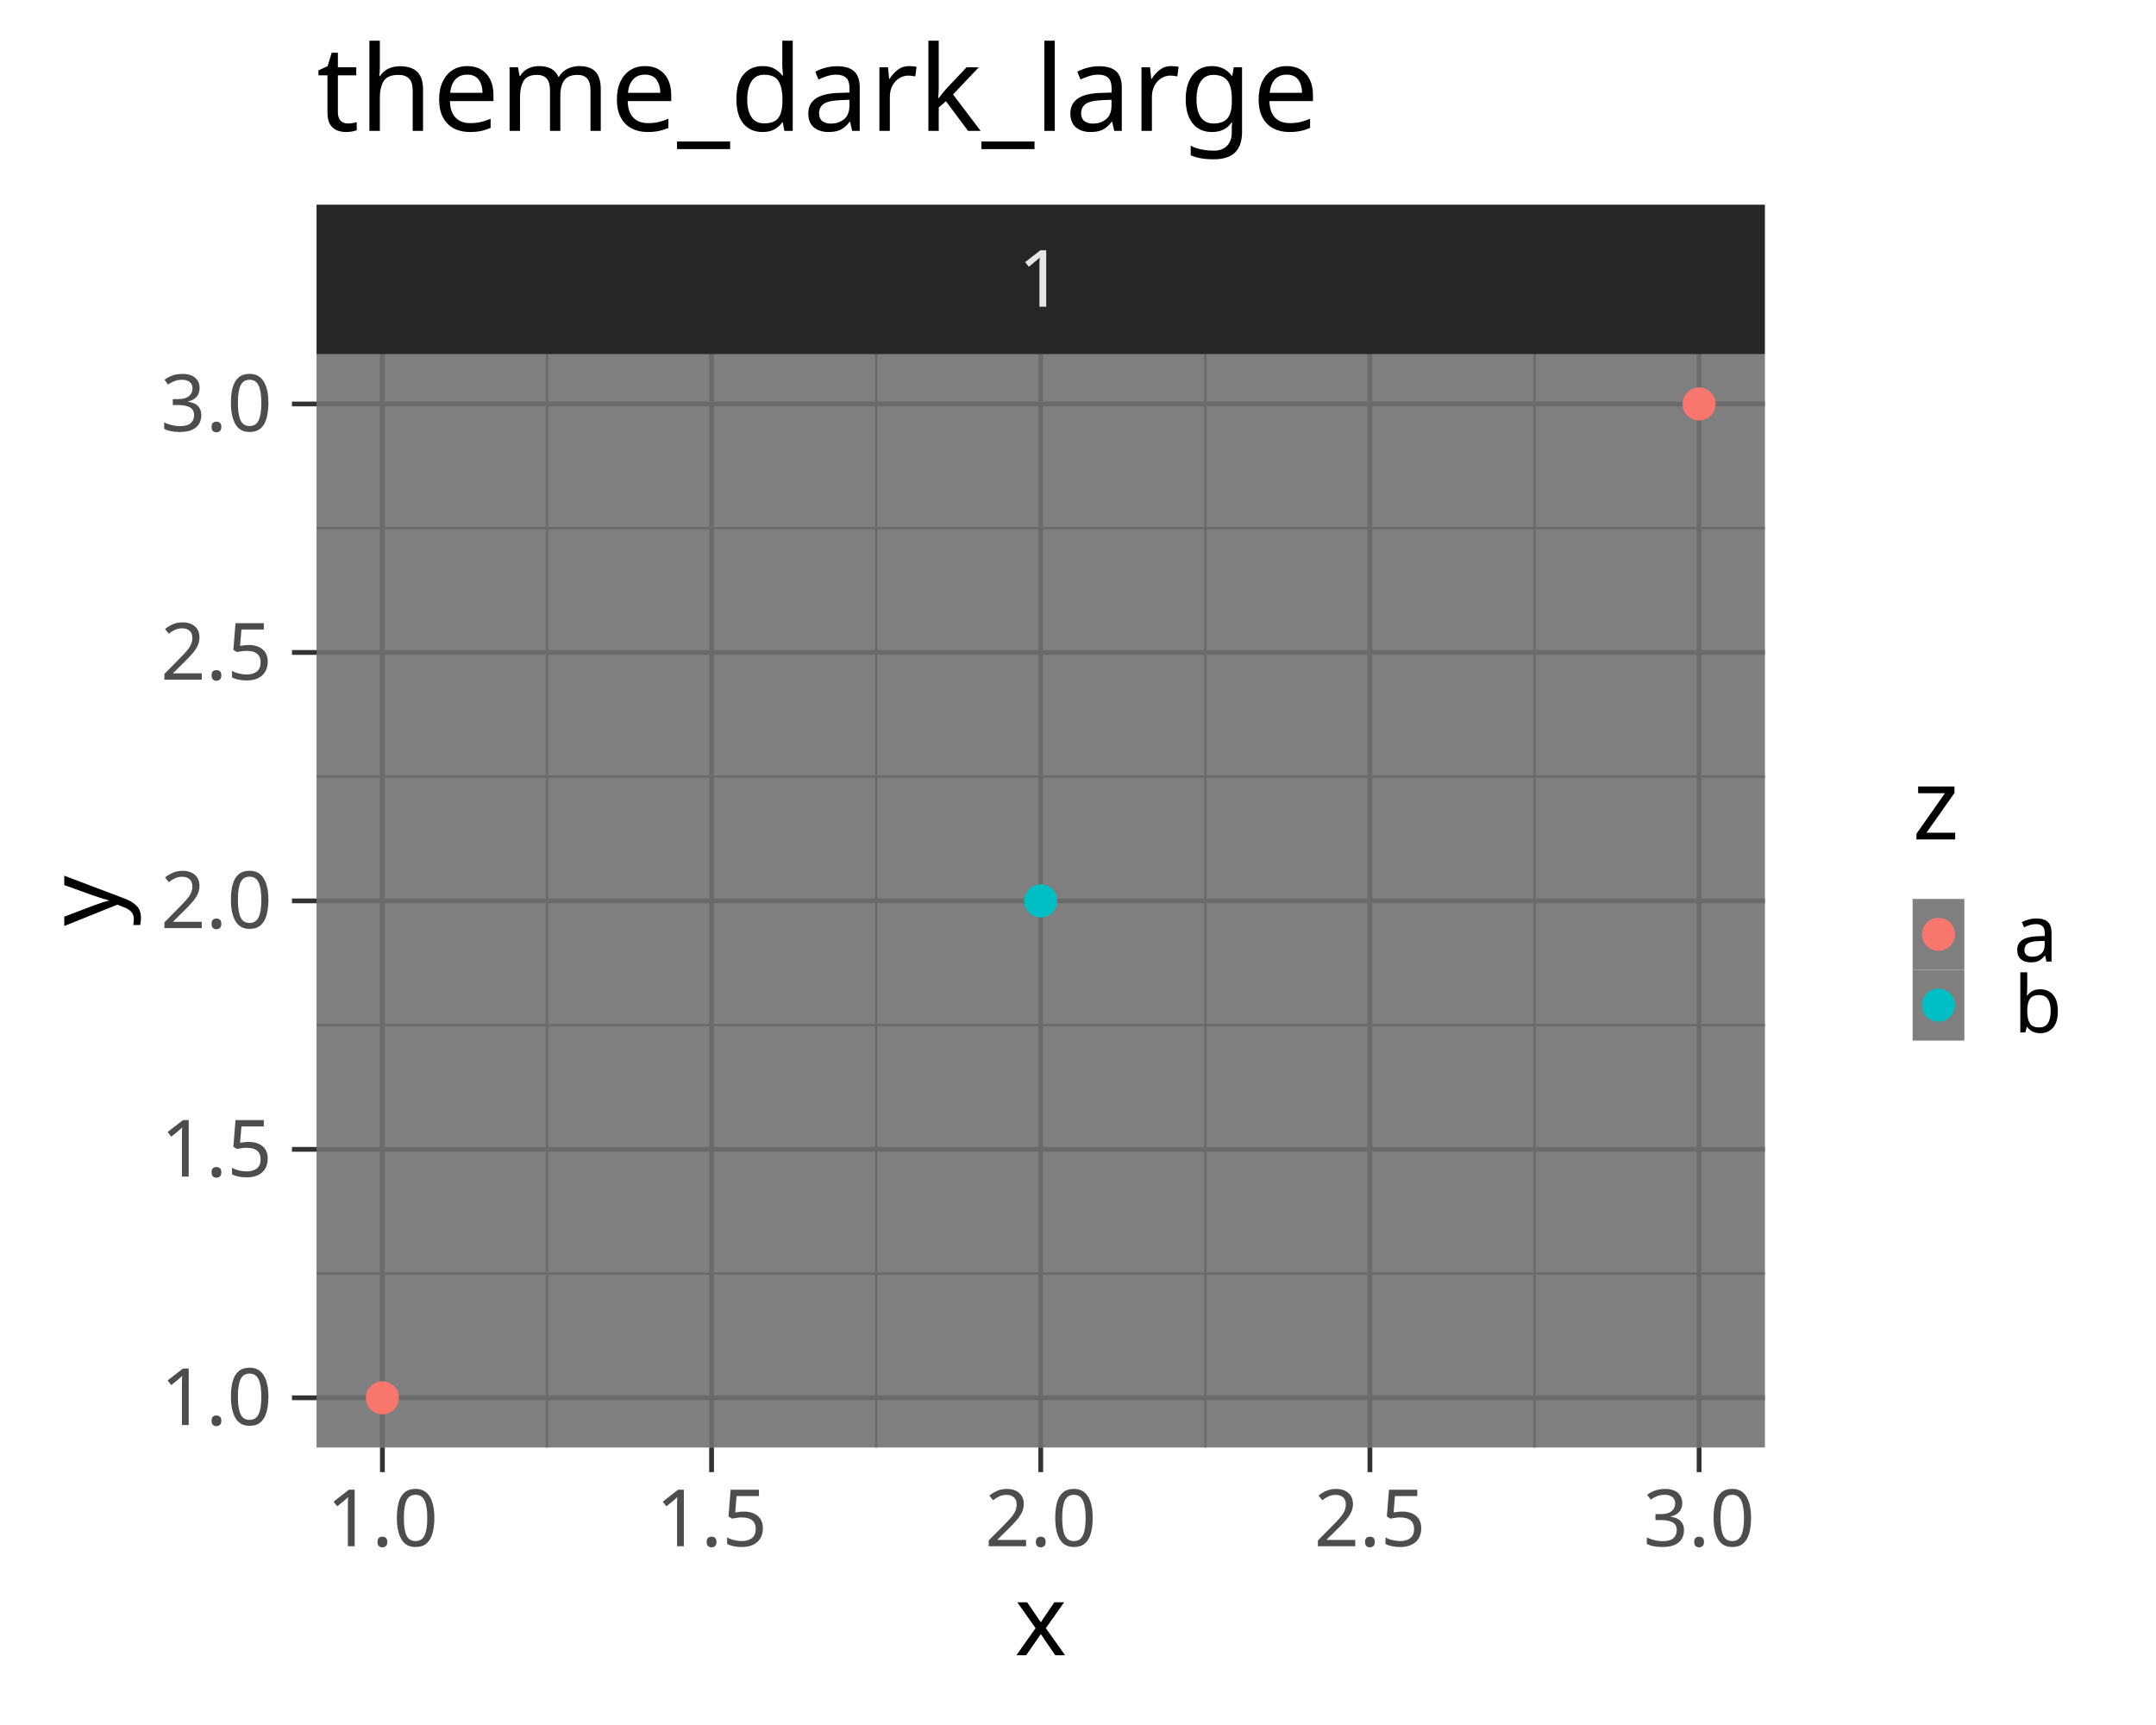
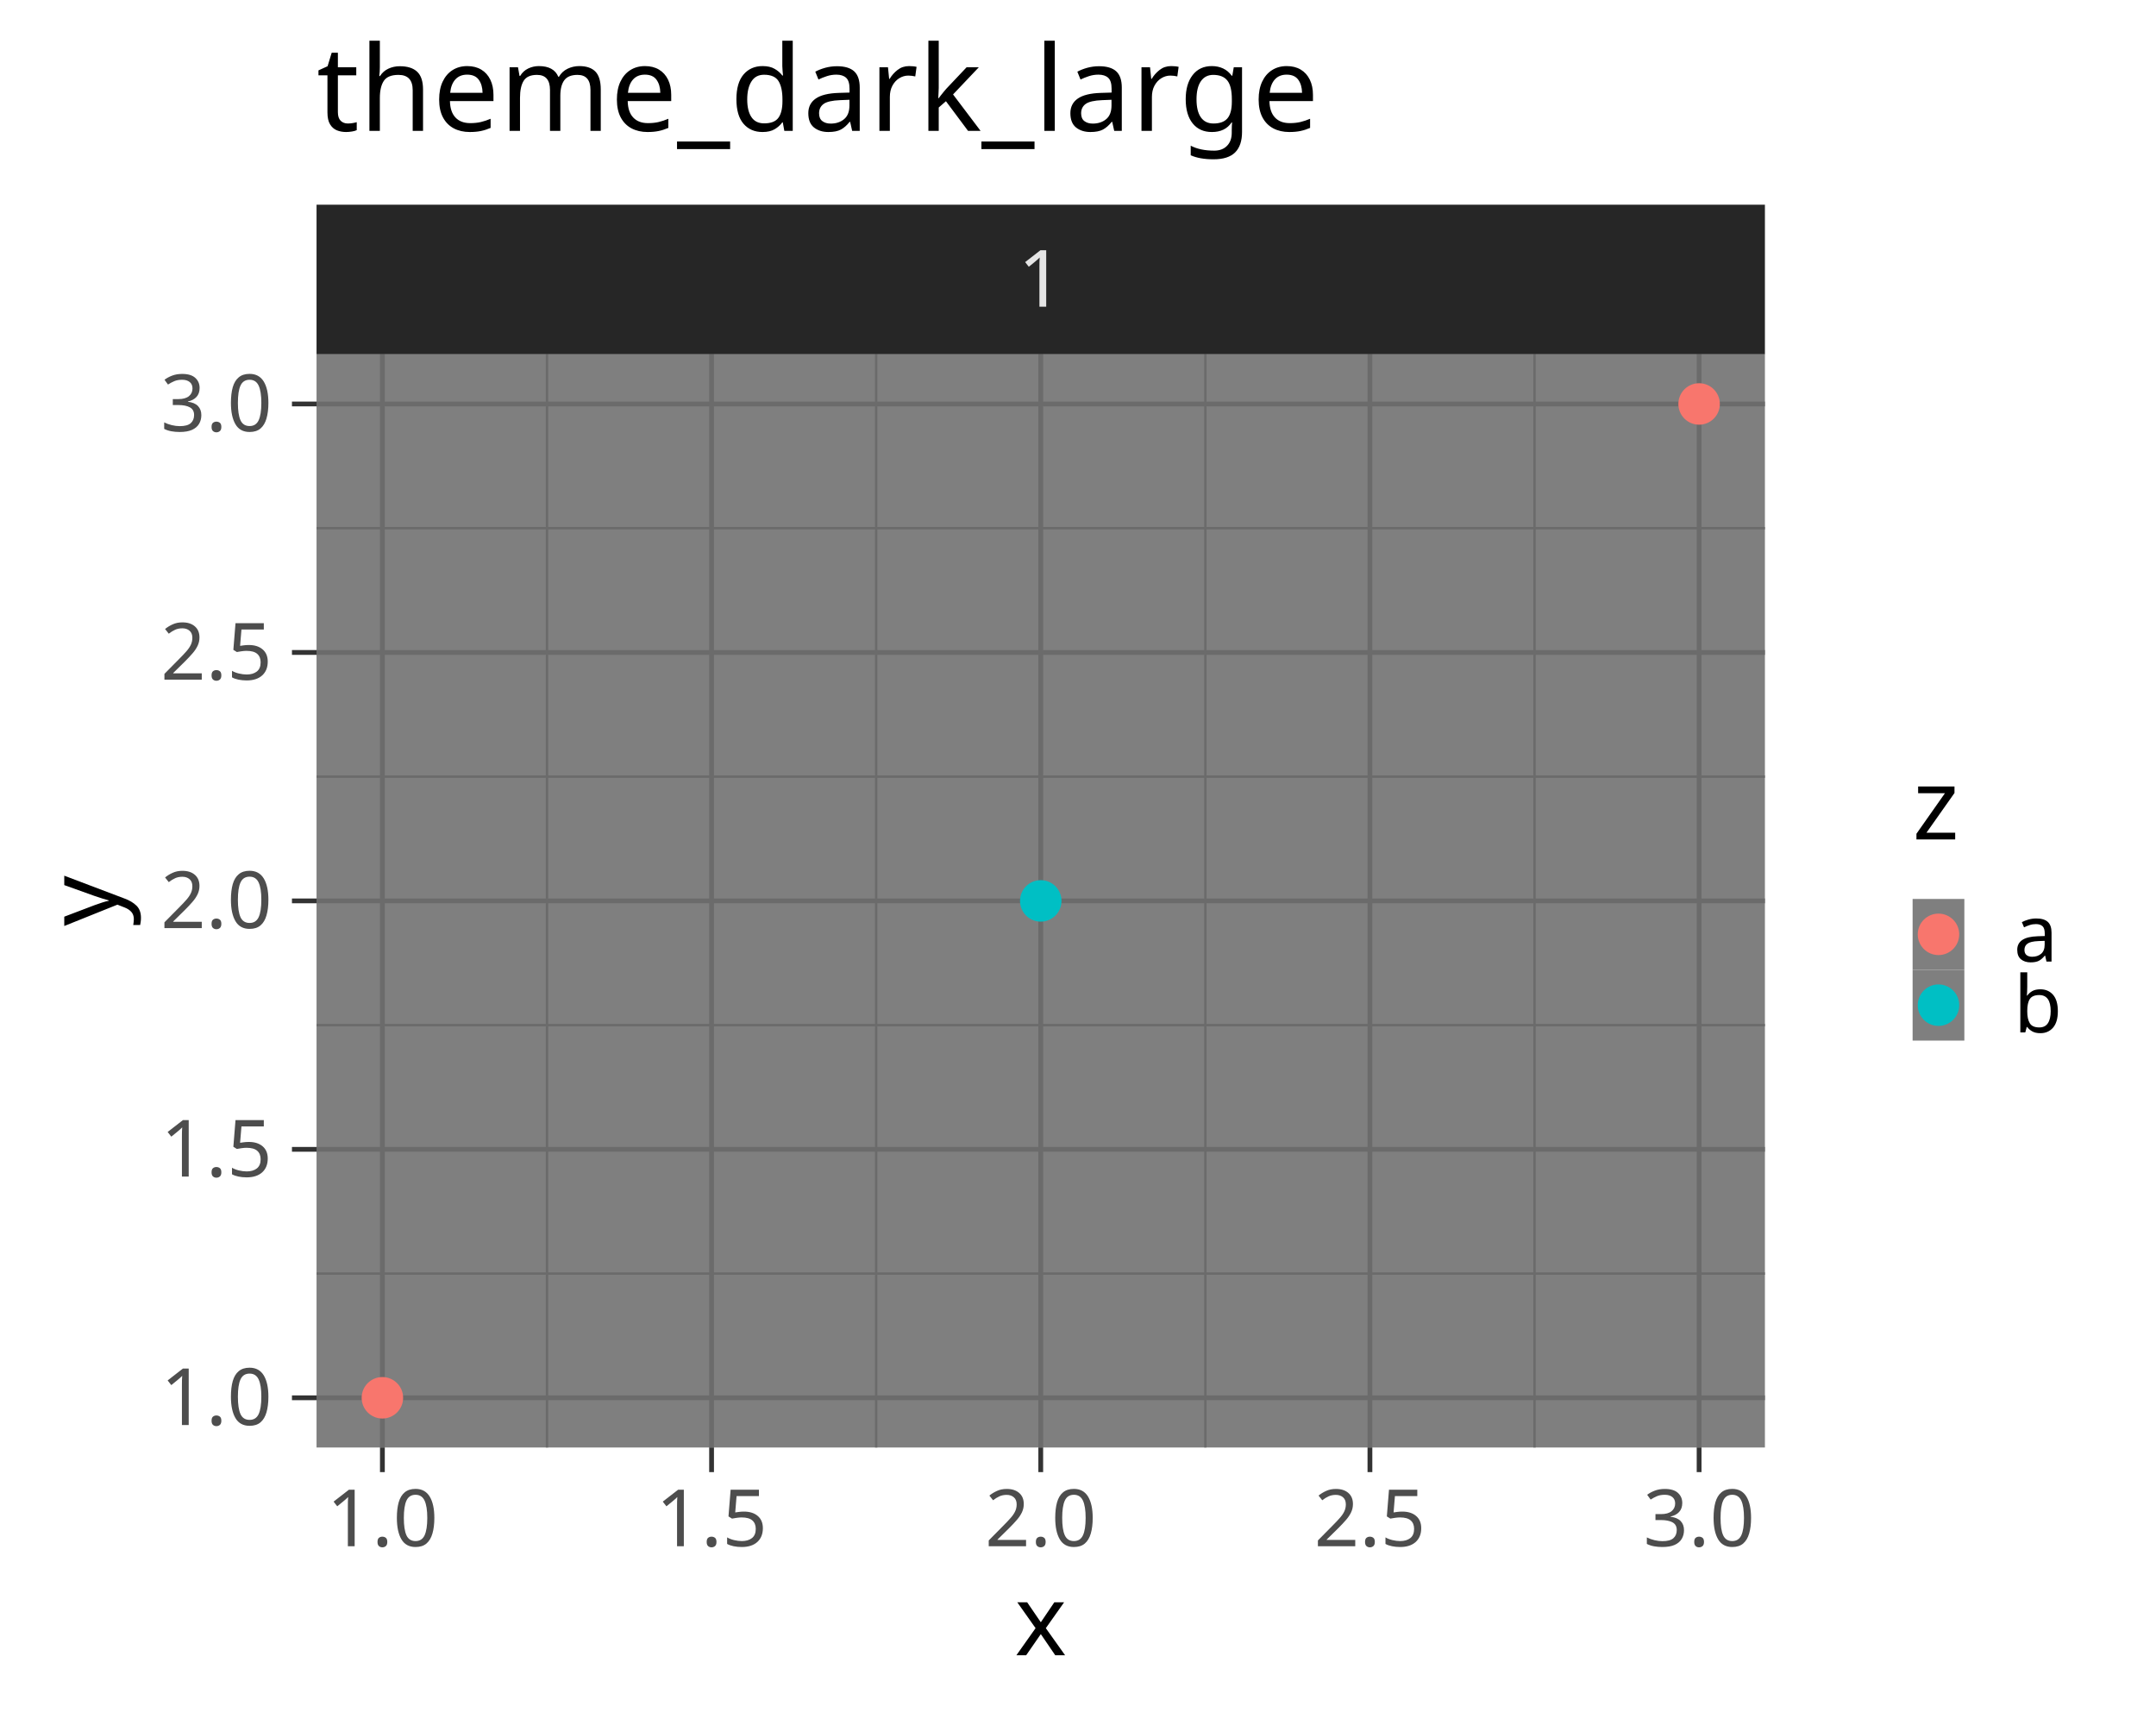
<svg xmlns="http://www.w3.org/2000/svg" class="svglite" data-engine-version="2.0" width="720.00pt" height="576.00pt" viewBox="0 0 720.00 576.00">
  <defs>
    <style type="text/css">
    .svglite line, .svglite polyline, .svglite polygon, .svglite path, .svglite rect, .svglite circle {
      fill: none;
      stroke: #000000;
      stroke-linecap: round;
      stroke-linejoin: round;
      stroke-miterlimit: 10.00;
    }
  </style>
  </defs>
  <rect width="100%" height="100%" style="stroke: none; fill: #FFFFFF;" />
  <defs>
    <clipPath id="cpMC4wMHw3MjAuMDB8MC4wMHw1NzYuMDA=">
      <rect x="0.00" y="0.00" width="720.00" height="576.00" />
    </clipPath>
  </defs>
  <g clip-path="url(#cpMC4wMHw3MjAuMDB8MC4wMHw1NzYuMDA=)">
    <rect x="-0" y="0.00" width="720.00" height="576.00" style="stroke-width: 3.20; stroke: #FFFFFF; fill: #FFFFFF;" />
  </g>
  <defs>
    <clipPath id="cpMTA1LjcxfDU4OS40MXwxMTguMzB8NDgzLjM0">
      <rect x="105.71" y="118.30" width="483.69" height="365.04" />
    </clipPath>
  </defs>
  <g clip-path="url(#cpMTA1LjcxfDU4OS40MXwxMTguMzB8NDgzLjM0)">
    <rect x="105.71" y="118.30" width="483.69" height="365.04" style="stroke-width: 3.20; stroke: none; fill: #7F7F7F;" />
    <polyline points="105.71,425.26 589.41,425.26 " style="stroke-width: 0.80; stroke: #6B6B6B; stroke-linecap: butt;" />
    <polyline points="105.71,342.30 589.41,342.30 " style="stroke-width: 0.80; stroke: #6B6B6B; stroke-linecap: butt;" />
    <polyline points="105.71,259.34 589.41,259.34 " style="stroke-width: 0.80; stroke: #6B6B6B; stroke-linecap: butt;" />
    <polyline points="105.71,176.37 589.41,176.37 " style="stroke-width: 0.80; stroke: #6B6B6B; stroke-linecap: butt;" />
    <polyline points="182.67,483.34 182.67,118.30 " style="stroke-width: 0.80; stroke: #6B6B6B; stroke-linecap: butt;" />
    <polyline points="292.60,483.34 292.60,118.30 " style="stroke-width: 0.80; stroke: #6B6B6B; stroke-linecap: butt;" />
    <polyline points="402.53,483.34 402.53,118.30 " style="stroke-width: 0.80; stroke: #6B6B6B; stroke-linecap: butt;" />
    <polyline points="512.46,483.34 512.46,118.30 " style="stroke-width: 0.80; stroke: #6B6B6B; stroke-linecap: butt;" />
    <polyline points="105.71,466.74 589.41,466.74 " style="stroke-width: 1.60; stroke: #6B6B6B; stroke-linecap: butt;" />
    <polyline points="105.71,383.78 589.41,383.78 " style="stroke-width: 1.60; stroke: #6B6B6B; stroke-linecap: butt;" />
    <polyline points="105.71,300.82 589.41,300.82 " style="stroke-width: 1.60; stroke: #6B6B6B; stroke-linecap: butt;" />
    <polyline points="105.71,217.86 589.41,217.86 " style="stroke-width: 1.60; stroke: #6B6B6B; stroke-linecap: butt;" />
    <polyline points="105.71,134.89 589.41,134.89 " style="stroke-width: 1.60; stroke: #6B6B6B; stroke-linecap: butt;" />
    <polyline points="127.70,483.34 127.70,118.30 " style="stroke-width: 1.60; stroke: #6B6B6B; stroke-linecap: butt;" />
    <polyline points="237.63,483.34 237.63,118.30 " style="stroke-width: 1.60; stroke: #6B6B6B; stroke-linecap: butt;" />
    <polyline points="347.56,483.34 347.56,118.30 " style="stroke-width: 1.60; stroke: #6B6B6B; stroke-linecap: butt;" />
    <polyline points="457.49,483.34 457.49,118.30 " style="stroke-width: 1.60; stroke: #6B6B6B; stroke-linecap: butt;" />
    <polyline points="567.42,483.34 567.42,118.30 " style="stroke-width: 1.60; stroke: #6B6B6B; stroke-linecap: butt;" />
-     <circle cx="127.70" cy="466.74" r="5.16" style="stroke-width: 0.71; stroke: #F8766D; fill: #F8766D;" />
-     <circle cx="347.56" cy="300.82" r="5.16" style="stroke-width: 0.71; stroke: #00BFC4; fill: #00BFC4;" />
-     <circle cx="567.42" cy="134.89" r="5.16" style="stroke-width: 0.71; stroke: #F8766D; fill: #F8766D;" />
+     <circle cx="127.70" cy="466.74" r="5.86" style="stroke-width: 2.13; stroke: #F8766D; fill: #F8766D;" />
+     <circle cx="347.56" cy="300.82" r="5.86" style="stroke-width: 2.13; stroke: #00BFC4; fill: #00BFC4;" />
+     <circle cx="567.42" cy="134.89" r="5.86" style="stroke-width: 2.13; stroke: #F8766D; fill: #F8766D;" />
  </g>
  <g clip-path="url(#cpMC4wMHw3MjAuMDB8MC4wMHw1NzYuMDA=)">
</g>
  <defs>
    <clipPath id="cpMTA1LjcxfDU4OS40MXw2OC4zNXwxMTguMzA=">
      <rect x="105.71" y="68.35" width="483.69" height="49.95" />
    </clipPath>
  </defs>
  <g clip-path="url(#cpMTA1LjcxfDU4OS40MXw2OC4zNXwxMTguMzA=)">
    <rect x="105.71" y="68.35" width="483.69" height="49.95" style="stroke-width: 3.20; stroke: none; fill: #262626;" />
    <text x="347.56" y="102.41" text-anchor="middle" style="font-size: 26.40px; fill: #E5E5E5; font-family: sans;" textLength="14.68px" lengthAdjust="spacingAndGlyphs">1</text>
  </g>
  <g clip-path="url(#cpMC4wMHw3MjAuMDB8MC4wMHw1NzYuMDA=)">
    <polyline points="127.70,491.56 127.70,483.34 " style="stroke-width: 1.60; stroke: #333333; stroke-linecap: butt;" />
    <polyline points="237.63,491.56 237.63,483.34 " style="stroke-width: 1.60; stroke: #333333; stroke-linecap: butt;" />
    <polyline points="347.56,491.56 347.56,483.34 " style="stroke-width: 1.60; stroke: #333333; stroke-linecap: butt;" />
    <polyline points="457.49,491.56 457.49,483.34 " style="stroke-width: 1.60; stroke: #333333; stroke-linecap: butt;" />
    <polyline points="567.42,491.56 567.42,483.34 " style="stroke-width: 1.60; stroke: #333333; stroke-linecap: butt;" />
    <text x="127.70" y="516.30" text-anchor="middle" style="font-size: 26.40px; fill: #4D4D4D; font-family: sans;" textLength="36.70px" lengthAdjust="spacingAndGlyphs">1.0</text>
    <text x="237.63" y="516.30" text-anchor="middle" style="font-size: 26.40px; fill: #4D4D4D; font-family: sans;" textLength="36.70px" lengthAdjust="spacingAndGlyphs">1.5</text>
    <text x="347.56" y="516.30" text-anchor="middle" style="font-size: 26.40px; fill: #4D4D4D; font-family: sans;" textLength="36.70px" lengthAdjust="spacingAndGlyphs">2.0</text>
    <text x="457.49" y="516.30" text-anchor="middle" style="font-size: 26.40px; fill: #4D4D4D; font-family: sans;" textLength="36.70px" lengthAdjust="spacingAndGlyphs">2.5</text>
    <text x="567.42" y="516.30" text-anchor="middle" style="font-size: 26.40px; fill: #4D4D4D; font-family: sans;" textLength="36.70px" lengthAdjust="spacingAndGlyphs">3.0</text>
    <text x="90.92" y="475.83" text-anchor="end" style="font-size: 26.40px; fill: #4D4D4D; font-family: sans;" textLength="36.70px" lengthAdjust="spacingAndGlyphs">1.0</text>
    <text x="90.92" y="392.87" text-anchor="end" style="font-size: 26.40px; fill: #4D4D4D; font-family: sans;" textLength="36.70px" lengthAdjust="spacingAndGlyphs">1.5</text>
    <text x="90.92" y="309.90" text-anchor="end" style="font-size: 26.40px; fill: #4D4D4D; font-family: sans;" textLength="36.70px" lengthAdjust="spacingAndGlyphs">2.0</text>
    <text x="90.92" y="226.94" text-anchor="end" style="font-size: 26.40px; fill: #4D4D4D; font-family: sans;" textLength="36.70px" lengthAdjust="spacingAndGlyphs">2.5</text>
    <text x="90.92" y="143.98" text-anchor="end" style="font-size: 26.40px; fill: #4D4D4D; font-family: sans;" textLength="36.70px" lengthAdjust="spacingAndGlyphs">3.0</text>
    <polyline points="97.50,466.74 105.71,466.74 " style="stroke-width: 1.60; stroke: #333333; stroke-linecap: butt;" />
    <polyline points="97.50,383.78 105.71,383.78 " style="stroke-width: 1.60; stroke: #333333; stroke-linecap: butt;" />
    <polyline points="97.50,300.82 105.71,300.82 " style="stroke-width: 1.60; stroke: #333333; stroke-linecap: butt;" />
    <polyline points="97.50,217.86 105.71,217.86 " style="stroke-width: 1.60; stroke: #333333; stroke-linecap: butt;" />
    <polyline points="97.50,134.89 105.71,134.89 " style="stroke-width: 1.60; stroke: #333333; stroke-linecap: butt;" />
    <text x="347.56" y="552.71" text-anchor="middle" style="font-size: 33.00px; font-family: sans;" textLength="16.51px" lengthAdjust="spacingAndGlyphs">x</text>
    <text transform="translate(39.15,300.82) rotate(-90)" text-anchor="middle" style="font-size: 33.00px; font-family: sans;" textLength="16.51px" lengthAdjust="spacingAndGlyphs">y</text>
    <rect x="622.28" y="237.73" width="81.28" height="126.17" style="stroke-width: 3.20; stroke: none; fill: #FFFFFF;" />
    <text x="638.72" y="280.31" style="font-size: 33.00px; font-family: sans;" textLength="16.51px" lengthAdjust="spacingAndGlyphs">z</text>
    <rect x="638.72" y="300.17" width="17.28" height="23.65" style="stroke-width: 3.20; stroke: none; fill: #7F7F7F;" />
-     <circle cx="647.36" cy="311.99" r="5.16" style="stroke-width: 0.71; stroke: #F8766D; fill: #F8766D;" />
+     <circle cx="647.36" cy="311.99" r="5.86" style="stroke-width: 2.13; stroke: #F8766D; fill: #F8766D;" />
    <rect x="638.72" y="323.82" width="17.28" height="23.65" style="stroke-width: 3.20; stroke: none; fill: #7F7F7F;" />
-     <circle cx="647.36" cy="335.64" r="5.16" style="stroke-width: 0.71; stroke: #00BFC4; fill: #00BFC4;" />
+     <circle cx="647.36" cy="335.64" r="5.86" style="stroke-width: 2.13; stroke: #00BFC4; fill: #00BFC4;" />
    <text x="672.44" y="321.08" style="font-size: 26.40px; font-family: sans;" textLength="14.68px" lengthAdjust="spacingAndGlyphs">a</text>
    <text x="672.44" y="344.73" style="font-size: 26.40px; font-family: sans;" textLength="14.68px" lengthAdjust="spacingAndGlyphs">b</text>
    <text x="105.71" y="43.69" style="font-size: 39.60px; font-family: sans;" textLength="319.24px" lengthAdjust="spacingAndGlyphs">theme_dark_large</text>
  </g>
</svg>
